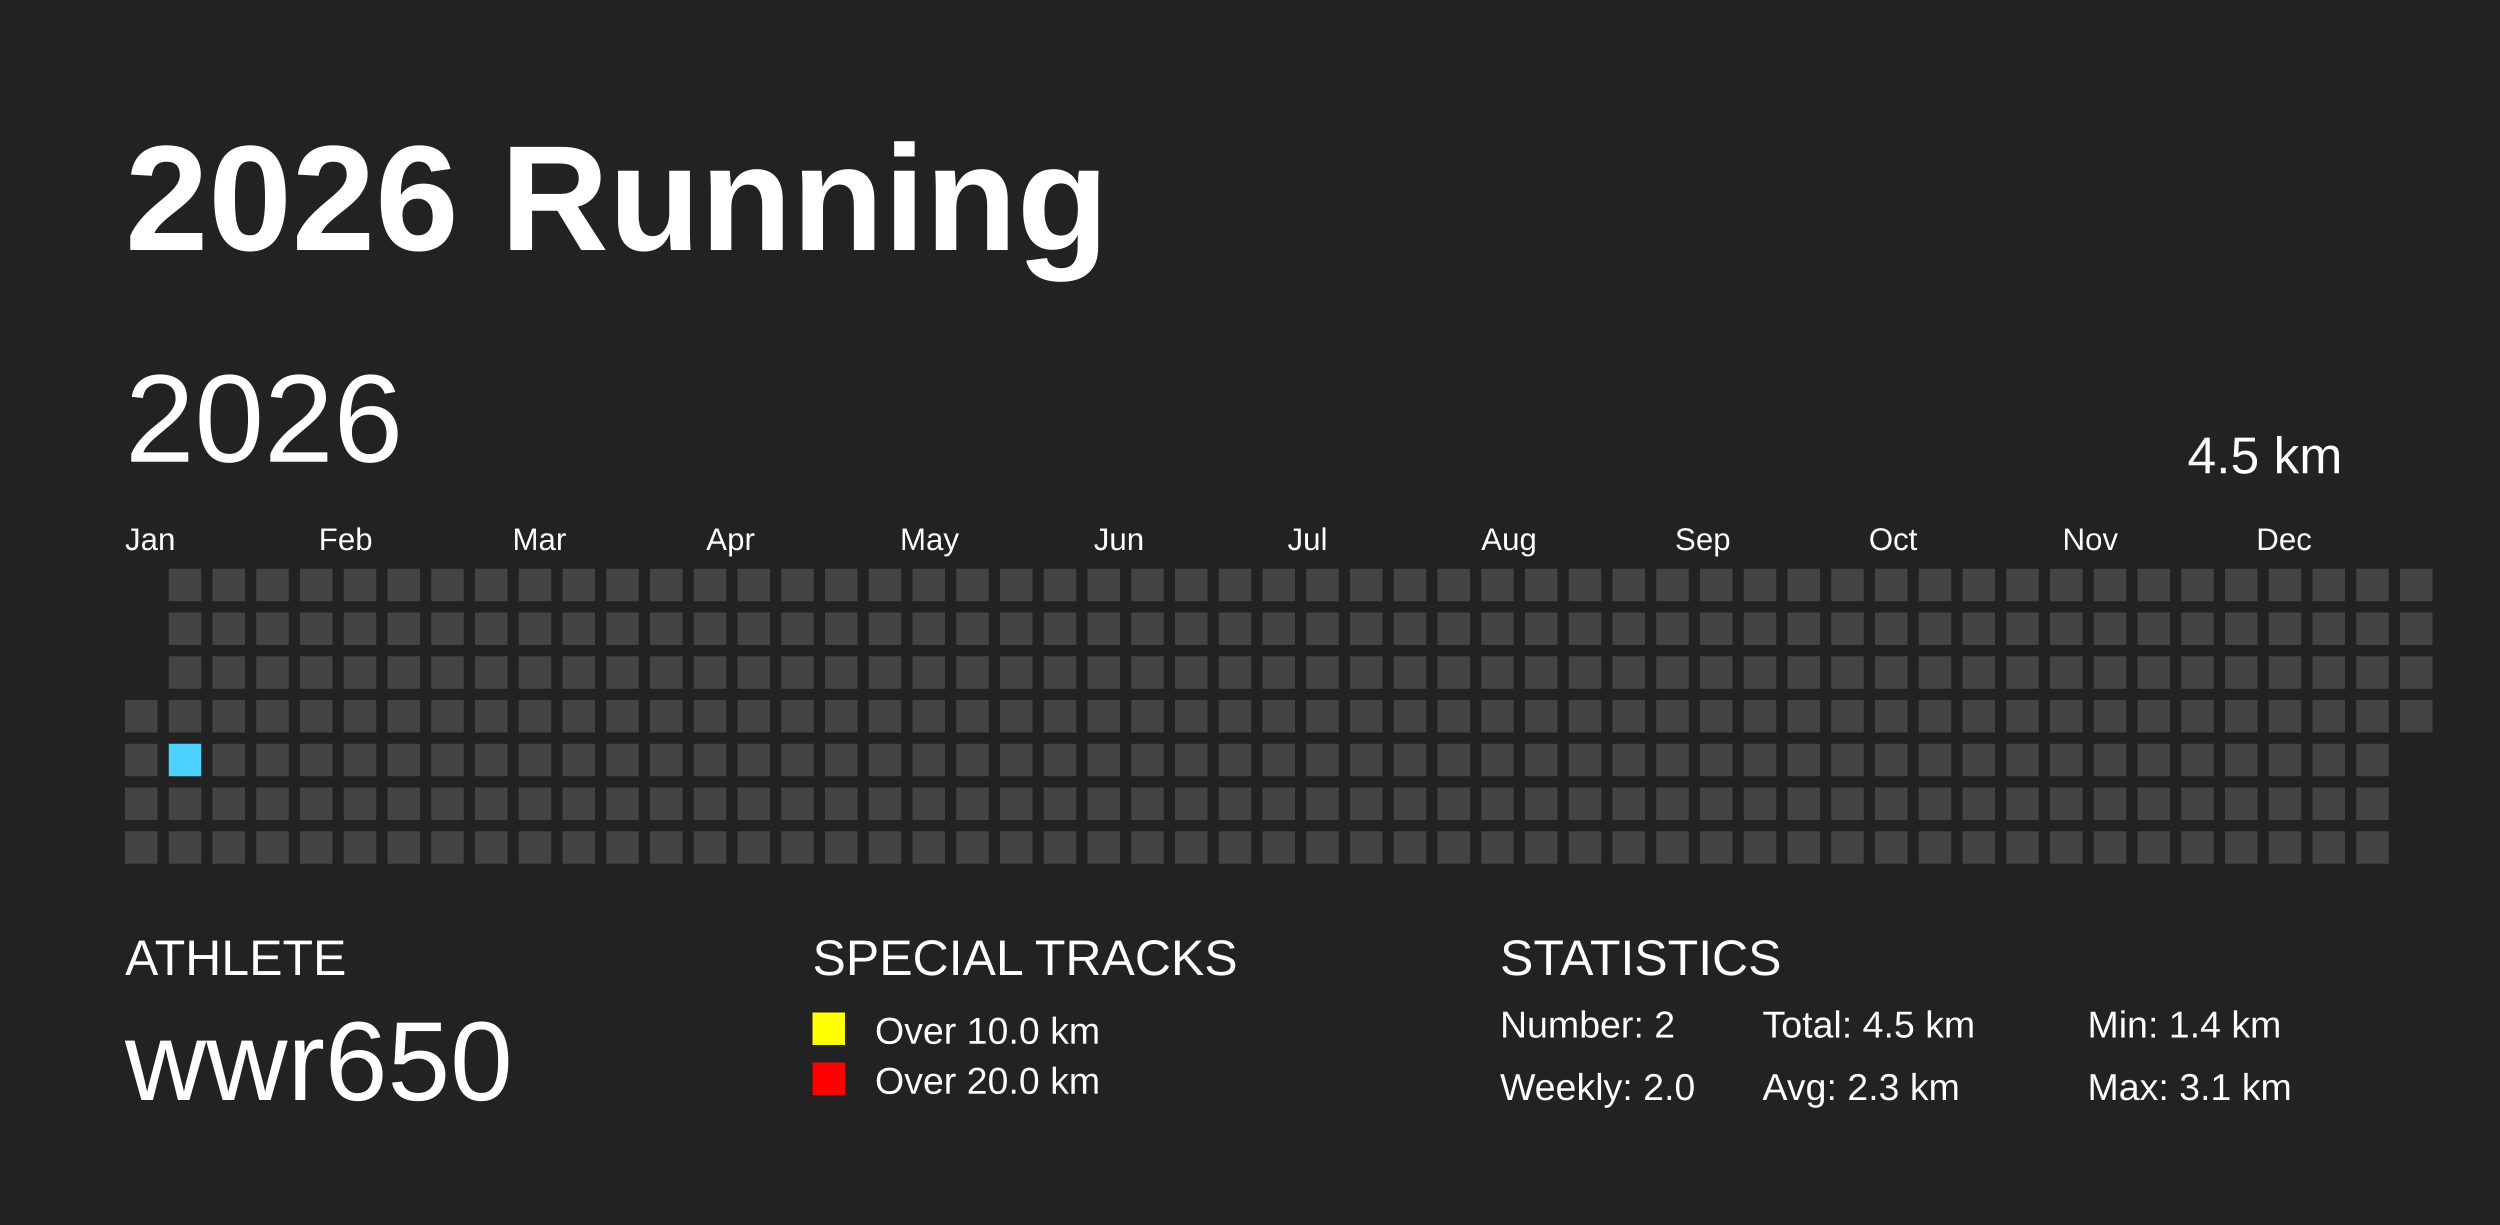
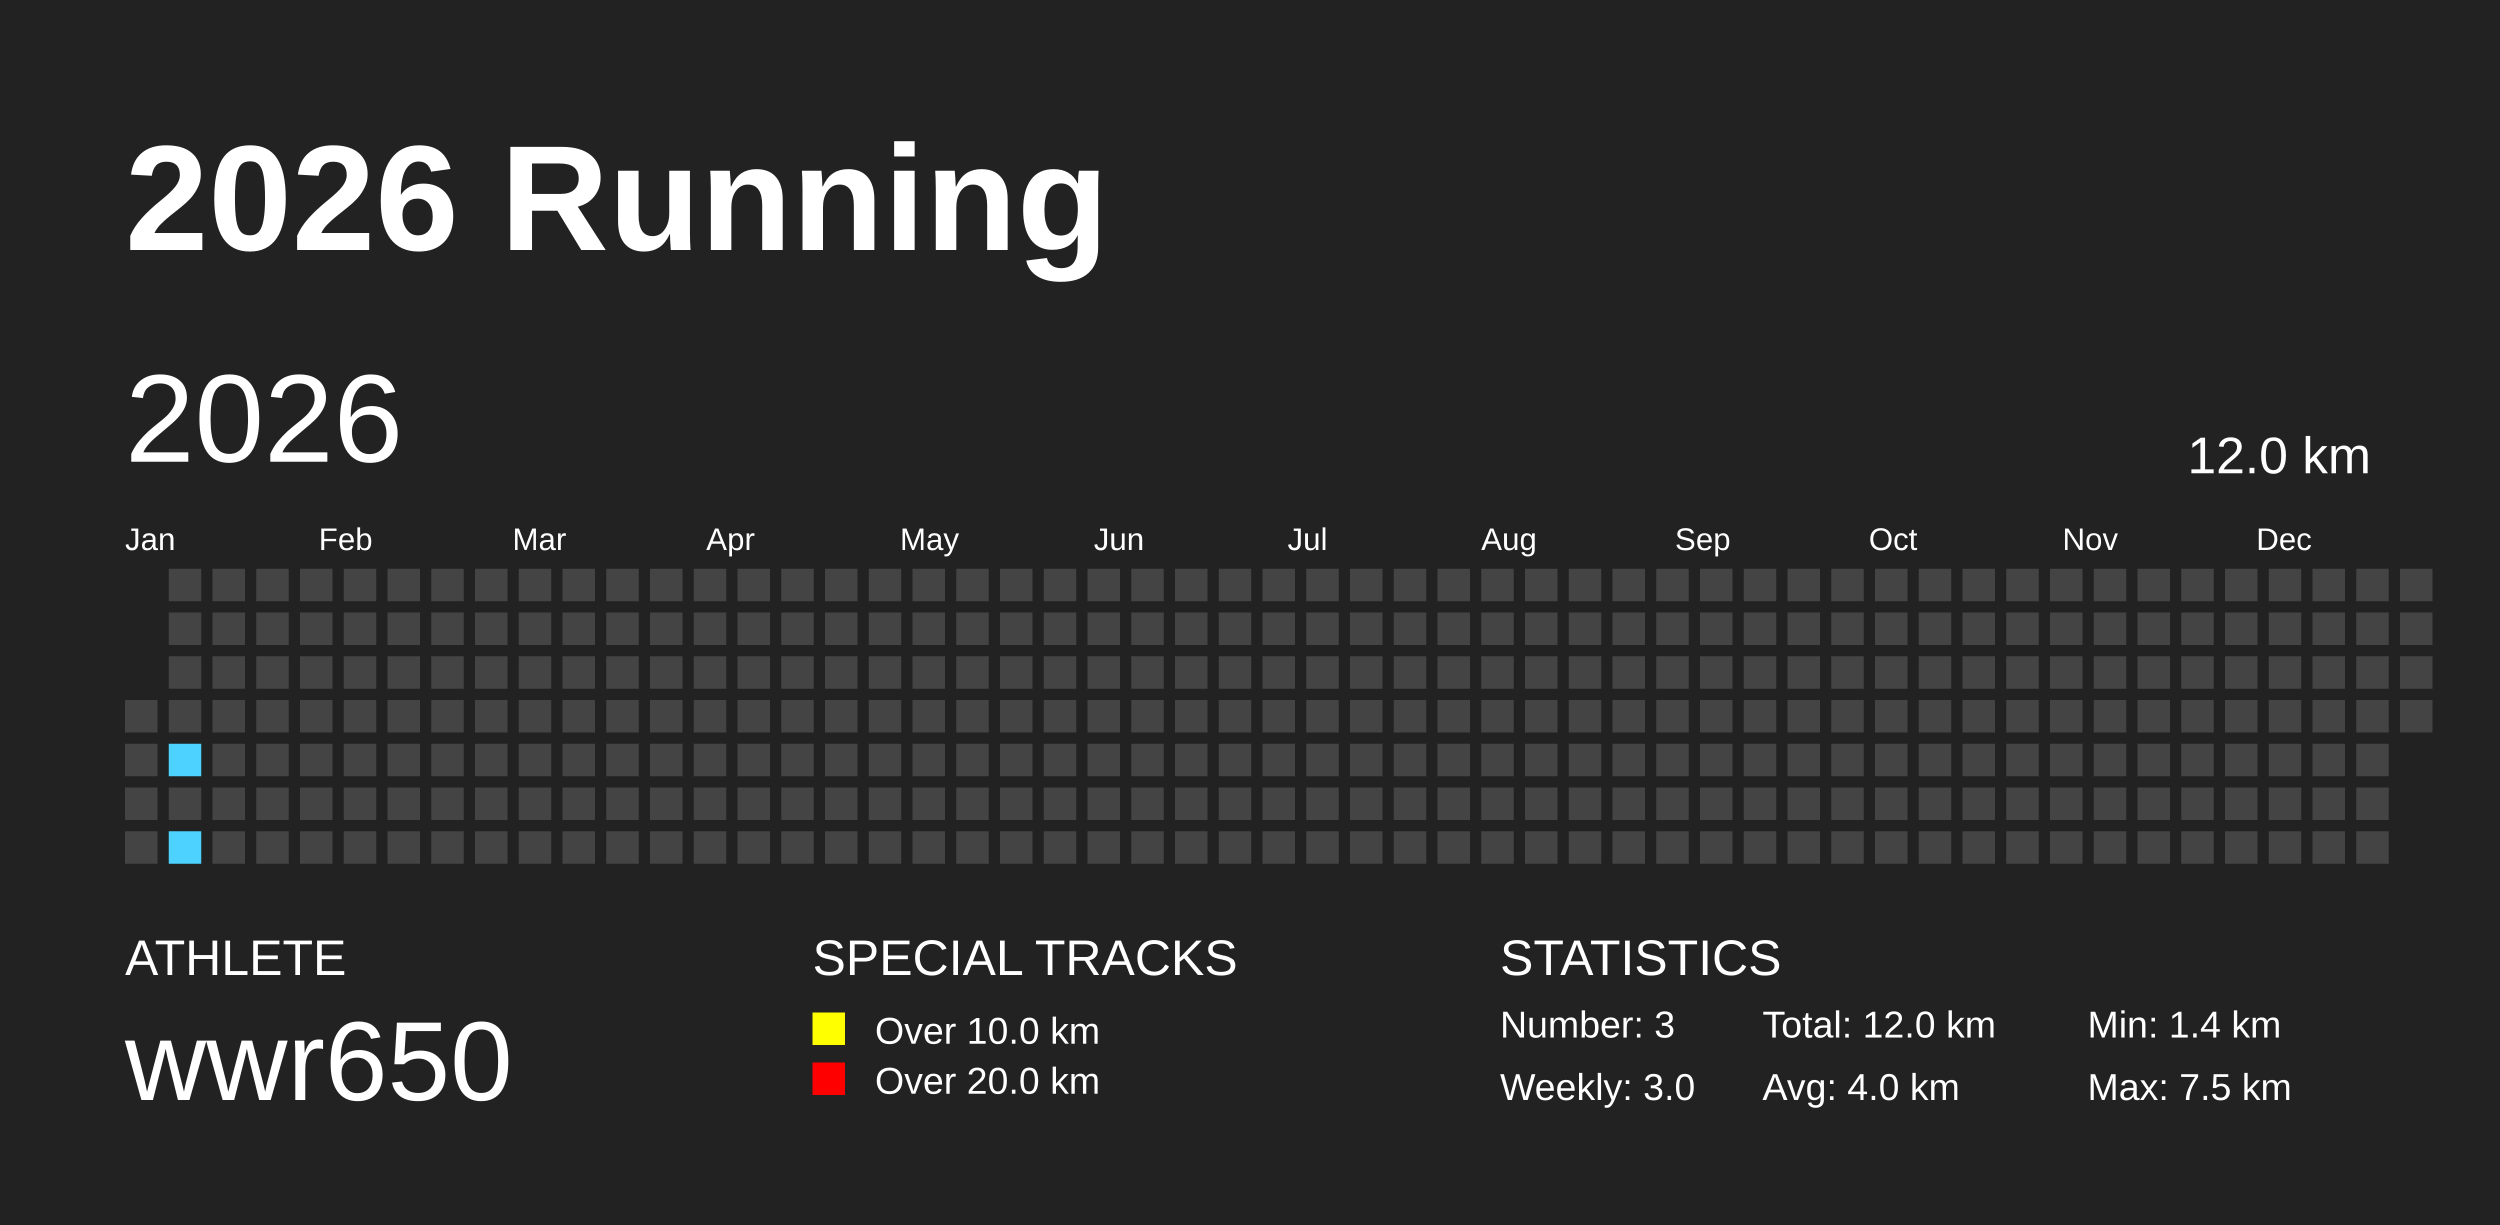
<svg xmlns="http://www.w3.org/2000/svg" baseProfile="full" height="98mm" version="1.1" viewBox="0,0,200,98" width="200mm">
  <defs />
  <rect fill="#222222" height="98" width="200" x="0" y="0" />
  <text fill="#FFFFFF" style="font-size:12px; font-family:Arial; font-weight:bold;" x="10" y="20">2026 Running</text>
  <text fill="#FFFFFF" style="font-size:4px; font-family:Arial" x="10" y="78">ATHLETE</text>
  <text fill="#FFFFFF" style="font-size:9px; font-family:Arial" x="10" y="88">wwr650</text>
  <text fill="#FFFFFF" style="font-size:4px; font-family:Arial" x="65" y="78">SPECIAL TRACKS</text>
  <rect fill="yellow" height="2.6" width="2.6" x="65" y="81" />
  <text fill="#FFFFFF" style="font-size:3px; font-family:Arial" x="70" y="83.5">Over 10.0 km</text>
  <rect fill="red" height="2.6" width="2.6" x="65" y="85" />
  <text fill="#FFFFFF" style="font-size:3px; font-family:Arial" x="70" y="87.5">Over 20.0 km</text>
  <text fill="#FFFFFF" style="font-size:4px; font-family:Arial" x="120" y="78">STATISTICS</text>
-   <text fill="#FFFFFF" style="font-size:3px; font-family:Arial" x="120" y="83">Number: 2</text>
-   <text fill="#FFFFFF" style="font-size:3px; font-family:Arial" x="120" y="88">Weekly: 2.0</text>
-   <text fill="#FFFFFF" style="font-size:3px; font-family:Arial" x="141" y="83">Total: 4.5 km</text>
-   <text fill="#FFFFFF" style="font-size:3px; font-family:Arial" x="141" y="88">Avg: 2.3 km</text>
+   <text fill="#FFFFFF" style="font-size:3px; font-family:Arial" x="120" y="83">Number: 3</text>
+   <text fill="#FFFFFF" style="font-size:3px; font-family:Arial" x="120" y="88">Weekly: 3.0</text>
+   <text fill="#FFFFFF" style="font-size:3px; font-family:Arial" x="141" y="83">Total: 12.0 km</text>
+   <text fill="#FFFFFF" style="font-size:3px; font-family:Arial" x="141" y="88">Avg: 4.0 km</text>
  <text fill="#FFFFFF" style="font-size:3px; font-family:Arial" x="167" y="83">Min: 1.4 km</text>
-   <text fill="#FFFFFF" style="font-size:3px; font-family:Arial" x="167" y="88">Max: 3.1 km</text>
+   <text fill="#FFFFFF" style="font-size:3px; font-family:Arial" x="167" y="88">Max: 7.5 km</text>
  <text dominant-baseline="hanging" fill="#FFFFFF" style="font-size:10.0px; font-family:Arial;" x="10" y="30">2026</text>
-   <text dominant-baseline="hanging" fill="#FFFFFF" style="font-size:4.125px; font-family:Arial;" x="175" y="35">4.5 km</text>
+   <text dominant-baseline="hanging" fill="#FFFFFF" style="font-size:4.125px; font-family:Arial;" x="175" y="35">12.0 km</text>
  <text fill="#FFFFFF" style="font-size:2.5px; font-family:Arial" x="10.0" y="44">Jan</text>
  <text fill="#FFFFFF" style="font-size:2.5px; font-family:Arial" x="25.5" y="44">Feb</text>
  <text fill="#FFFFFF" style="font-size:2.5px; font-family:Arial" x="41.0" y="44">Mar</text>
  <text fill="#FFFFFF" style="font-size:2.5px; font-family:Arial" x="56.5" y="44">Apr</text>
  <text fill="#FFFFFF" style="font-size:2.5px; font-family:Arial" x="72.0" y="44">May</text>
  <text fill="#FFFFFF" style="font-size:2.5px; font-family:Arial" x="87.5" y="44">Jun</text>
  <text fill="#FFFFFF" style="font-size:2.5px; font-family:Arial" x="103.0" y="44">Jul</text>
  <text fill="#FFFFFF" style="font-size:2.5px; font-family:Arial" x="118.5" y="44">Aug</text>
  <text fill="#FFFFFF" style="font-size:2.5px; font-family:Arial" x="134.0" y="44">Sep</text>
  <text fill="#FFFFFF" style="font-size:2.5px; font-family:Arial" x="149.5" y="44">Oct</text>
  <text fill="#FFFFFF" style="font-size:2.5px; font-family:Arial" x="165.0" y="44">Nov</text>
  <text fill="#FFFFFF" style="font-size:2.5px; font-family:Arial" x="180.5" y="44">Dec</text>
  <rect fill="#444444" height="2.6" width="2.6" x="10.0" y="56.0" />
  <rect fill="#444444" height="2.6" width="2.6" x="10.0" y="59.5" />
  <rect fill="#444444" height="2.6" width="2.6" x="10.0" y="63.0" />
  <rect fill="#444444" height="2.6" width="2.6" x="10.0" y="66.5" />
  <rect fill="#444444" height="2.6" width="2.6" x="13.5" y="45.5" />
  <rect fill="#444444" height="2.6" width="2.6" x="13.5" y="49.0" />
  <rect fill="#444444" height="2.6" width="2.6" x="13.5" y="52.5" />
  <rect fill="#444444" height="2.6" width="2.6" x="13.5" y="56.0" />
  <rect fill="#4DD2FF" height="2.6" width="2.6" x="13.5" y="59.5" />
  <rect fill="#444444" height="2.6" width="2.6" x="13.5" y="63.0" />
-   <rect fill="#444444" height="2.6" width="2.6" x="13.5" y="66.5" />
+   <rect fill="#4DD2FF" height="2.6" width="2.6" x="13.5" y="66.5" />
  <rect fill="#444444" height="2.6" width="2.6" x="17.0" y="45.5" />
  <rect fill="#444444" height="2.6" width="2.6" x="17.0" y="49.0" />
  <rect fill="#444444" height="2.6" width="2.6" x="17.0" y="52.5" />
  <rect fill="#444444" height="2.6" width="2.6" x="17.0" y="56.0" />
  <rect fill="#444444" height="2.6" width="2.6" x="17.0" y="59.5" />
  <rect fill="#444444" height="2.6" width="2.6" x="17.0" y="63.0" />
  <rect fill="#444444" height="2.6" width="2.6" x="17.0" y="66.5" />
  <rect fill="#444444" height="2.6" width="2.6" x="20.5" y="45.5" />
  <rect fill="#444444" height="2.6" width="2.6" x="20.5" y="49.0" />
  <rect fill="#444444" height="2.6" width="2.6" x="20.5" y="52.5" />
  <rect fill="#444444" height="2.6" width="2.6" x="20.5" y="56.0" />
  <rect fill="#444444" height="2.6" width="2.6" x="20.5" y="59.5" />
  <rect fill="#444444" height="2.6" width="2.6" x="20.5" y="63.0" />
  <rect fill="#444444" height="2.6" width="2.6" x="20.5" y="66.5" />
  <rect fill="#444444" height="2.6" width="2.6" x="24.0" y="45.5" />
  <rect fill="#444444" height="2.6" width="2.6" x="24.0" y="49.0" />
  <rect fill="#444444" height="2.6" width="2.6" x="24.0" y="52.5" />
  <rect fill="#444444" height="2.6" width="2.6" x="24.0" y="56.0" />
  <rect fill="#444444" height="2.6" width="2.6" x="24.0" y="59.5" />
  <rect fill="#444444" height="2.6" width="2.6" x="24.0" y="63.0" />
  <rect fill="#444444" height="2.6" width="2.6" x="24.0" y="66.5" />
  <rect fill="#444444" height="2.6" width="2.6" x="27.5" y="45.5" />
  <rect fill="#444444" height="2.6" width="2.6" x="27.5" y="49.0" />
  <rect fill="#444444" height="2.6" width="2.6" x="27.5" y="52.5" />
  <rect fill="#444444" height="2.6" width="2.6" x="27.5" y="56.0" />
  <rect fill="#444444" height="2.6" width="2.6" x="27.5" y="59.5" />
  <rect fill="#444444" height="2.6" width="2.6" x="27.5" y="63.0" />
  <rect fill="#444444" height="2.6" width="2.6" x="27.5" y="66.5" />
  <rect fill="#444444" height="2.6" width="2.6" x="31.0" y="45.5" />
  <rect fill="#444444" height="2.6" width="2.6" x="31.0" y="49.0" />
  <rect fill="#444444" height="2.6" width="2.6" x="31.0" y="52.5" />
  <rect fill="#444444" height="2.6" width="2.6" x="31.0" y="56.0" />
  <rect fill="#444444" height="2.6" width="2.6" x="31.0" y="59.5" />
  <rect fill="#444444" height="2.6" width="2.6" x="31.0" y="63.0" />
  <rect fill="#444444" height="2.6" width="2.6" x="31.0" y="66.5" />
  <rect fill="#444444" height="2.6" width="2.6" x="34.5" y="45.5" />
  <rect fill="#444444" height="2.6" width="2.6" x="34.5" y="49.0" />
  <rect fill="#444444" height="2.6" width="2.6" x="34.5" y="52.5" />
  <rect fill="#444444" height="2.6" width="2.6" x="34.5" y="56.0" />
  <rect fill="#444444" height="2.6" width="2.6" x="34.5" y="59.5" />
  <rect fill="#444444" height="2.6" width="2.6" x="34.5" y="63.0" />
  <rect fill="#444444" height="2.6" width="2.6" x="34.5" y="66.5" />
  <rect fill="#444444" height="2.6" width="2.6" x="38.0" y="45.5" />
  <rect fill="#444444" height="2.6" width="2.6" x="38.0" y="49.0" />
  <rect fill="#444444" height="2.6" width="2.6" x="38.0" y="52.5" />
  <rect fill="#444444" height="2.6" width="2.6" x="38.0" y="56.0" />
  <rect fill="#444444" height="2.6" width="2.6" x="38.0" y="59.5" />
  <rect fill="#444444" height="2.6" width="2.6" x="38.0" y="63.0" />
  <rect fill="#444444" height="2.6" width="2.6" x="38.0" y="66.5" />
  <rect fill="#444444" height="2.6" width="2.6" x="41.5" y="45.5" />
  <rect fill="#444444" height="2.6" width="2.6" x="41.5" y="49.0" />
  <rect fill="#444444" height="2.6" width="2.6" x="41.5" y="52.5" />
  <rect fill="#444444" height="2.6" width="2.6" x="41.5" y="56.0" />
  <rect fill="#444444" height="2.6" width="2.6" x="41.5" y="59.5" />
  <rect fill="#444444" height="2.6" width="2.6" x="41.5" y="63.0" />
  <rect fill="#444444" height="2.6" width="2.6" x="41.5" y="66.5" />
  <rect fill="#444444" height="2.6" width="2.6" x="45.0" y="45.5" />
  <rect fill="#444444" height="2.6" width="2.6" x="45.0" y="49.0" />
  <rect fill="#444444" height="2.6" width="2.6" x="45.0" y="52.5" />
  <rect fill="#444444" height="2.6" width="2.6" x="45.0" y="56.0" />
  <rect fill="#444444" height="2.6" width="2.6" x="45.0" y="59.5" />
  <rect fill="#444444" height="2.6" width="2.6" x="45.0" y="63.0" />
  <rect fill="#444444" height="2.6" width="2.6" x="45.0" y="66.5" />
  <rect fill="#444444" height="2.6" width="2.6" x="48.5" y="45.5" />
  <rect fill="#444444" height="2.6" width="2.6" x="48.5" y="49.0" />
  <rect fill="#444444" height="2.6" width="2.6" x="48.5" y="52.5" />
  <rect fill="#444444" height="2.6" width="2.6" x="48.5" y="56.0" />
  <rect fill="#444444" height="2.6" width="2.6" x="48.5" y="59.5" />
  <rect fill="#444444" height="2.6" width="2.6" x="48.5" y="63.0" />
  <rect fill="#444444" height="2.6" width="2.6" x="48.5" y="66.5" />
  <rect fill="#444444" height="2.6" width="2.6" x="52.0" y="45.5" />
  <rect fill="#444444" height="2.6" width="2.6" x="52.0" y="49.0" />
  <rect fill="#444444" height="2.6" width="2.6" x="52.0" y="52.5" />
  <rect fill="#444444" height="2.6" width="2.6" x="52.0" y="56.0" />
  <rect fill="#444444" height="2.6" width="2.6" x="52.0" y="59.5" />
  <rect fill="#444444" height="2.6" width="2.6" x="52.0" y="63.0" />
  <rect fill="#444444" height="2.6" width="2.6" x="52.0" y="66.5" />
  <rect fill="#444444" height="2.6" width="2.6" x="55.5" y="45.5" />
  <rect fill="#444444" height="2.6" width="2.6" x="55.5" y="49.0" />
  <rect fill="#444444" height="2.6" width="2.6" x="55.5" y="52.5" />
  <rect fill="#444444" height="2.6" width="2.6" x="55.5" y="56.0" />
  <rect fill="#444444" height="2.6" width="2.6" x="55.5" y="59.5" />
  <rect fill="#444444" height="2.6" width="2.6" x="55.5" y="63.0" />
  <rect fill="#444444" height="2.6" width="2.6" x="55.5" y="66.5" />
  <rect fill="#444444" height="2.6" width="2.6" x="59.0" y="45.5" />
  <rect fill="#444444" height="2.6" width="2.6" x="59.0" y="49.0" />
  <rect fill="#444444" height="2.6" width="2.6" x="59.0" y="52.5" />
  <rect fill="#444444" height="2.6" width="2.6" x="59.0" y="56.0" />
  <rect fill="#444444" height="2.6" width="2.6" x="59.0" y="59.5" />
  <rect fill="#444444" height="2.6" width="2.6" x="59.0" y="63.0" />
  <rect fill="#444444" height="2.6" width="2.6" x="59.0" y="66.5" />
  <rect fill="#444444" height="2.6" width="2.6" x="62.5" y="45.5" />
  <rect fill="#444444" height="2.6" width="2.6" x="62.5" y="49.0" />
  <rect fill="#444444" height="2.6" width="2.6" x="62.5" y="52.5" />
  <rect fill="#444444" height="2.6" width="2.6" x="62.5" y="56.0" />
  <rect fill="#444444" height="2.6" width="2.6" x="62.5" y="59.5" />
  <rect fill="#444444" height="2.6" width="2.6" x="62.5" y="63.0" />
  <rect fill="#444444" height="2.6" width="2.6" x="62.5" y="66.5" />
  <rect fill="#444444" height="2.6" width="2.6" x="66.0" y="45.5" />
  <rect fill="#444444" height="2.6" width="2.6" x="66.0" y="49.0" />
  <rect fill="#444444" height="2.6" width="2.6" x="66.0" y="52.5" />
  <rect fill="#444444" height="2.6" width="2.6" x="66.0" y="56.0" />
  <rect fill="#444444" height="2.6" width="2.6" x="66.0" y="59.5" />
  <rect fill="#444444" height="2.6" width="2.6" x="66.0" y="63.0" />
  <rect fill="#444444" height="2.6" width="2.6" x="66.0" y="66.5" />
  <rect fill="#444444" height="2.6" width="2.6" x="69.5" y="45.5" />
  <rect fill="#444444" height="2.6" width="2.6" x="69.5" y="49.0" />
  <rect fill="#444444" height="2.6" width="2.6" x="69.5" y="52.5" />
  <rect fill="#444444" height="2.6" width="2.6" x="69.5" y="56.0" />
  <rect fill="#444444" height="2.6" width="2.6" x="69.5" y="59.5" />
  <rect fill="#444444" height="2.6" width="2.6" x="69.5" y="63.0" />
  <rect fill="#444444" height="2.6" width="2.6" x="69.5" y="66.5" />
  <rect fill="#444444" height="2.6" width="2.6" x="73.0" y="45.5" />
  <rect fill="#444444" height="2.6" width="2.6" x="73.0" y="49.0" />
  <rect fill="#444444" height="2.6" width="2.6" x="73.0" y="52.5" />
  <rect fill="#444444" height="2.6" width="2.6" x="73.0" y="56.0" />
  <rect fill="#444444" height="2.6" width="2.6" x="73.0" y="59.5" />
  <rect fill="#444444" height="2.6" width="2.6" x="73.0" y="63.0" />
  <rect fill="#444444" height="2.6" width="2.6" x="73.0" y="66.5" />
  <rect fill="#444444" height="2.6" width="2.6" x="76.5" y="45.5" />
  <rect fill="#444444" height="2.6" width="2.6" x="76.5" y="49.0" />
  <rect fill="#444444" height="2.6" width="2.6" x="76.5" y="52.5" />
  <rect fill="#444444" height="2.6" width="2.6" x="76.5" y="56.0" />
  <rect fill="#444444" height="2.6" width="2.6" x="76.5" y="59.5" />
  <rect fill="#444444" height="2.6" width="2.6" x="76.5" y="63.0" />
  <rect fill="#444444" height="2.6" width="2.6" x="76.5" y="66.5" />
  <rect fill="#444444" height="2.6" width="2.6" x="80.0" y="45.5" />
  <rect fill="#444444" height="2.6" width="2.6" x="80.0" y="49.0" />
  <rect fill="#444444" height="2.6" width="2.6" x="80.0" y="52.5" />
  <rect fill="#444444" height="2.6" width="2.6" x="80.0" y="56.0" />
  <rect fill="#444444" height="2.6" width="2.6" x="80.0" y="59.5" />
  <rect fill="#444444" height="2.6" width="2.6" x="80.0" y="63.0" />
  <rect fill="#444444" height="2.6" width="2.6" x="80.0" y="66.5" />
  <rect fill="#444444" height="2.6" width="2.6" x="83.5" y="45.5" />
  <rect fill="#444444" height="2.6" width="2.6" x="83.5" y="49.0" />
  <rect fill="#444444" height="2.6" width="2.6" x="83.5" y="52.5" />
  <rect fill="#444444" height="2.6" width="2.6" x="83.5" y="56.0" />
  <rect fill="#444444" height="2.6" width="2.6" x="83.5" y="59.5" />
  <rect fill="#444444" height="2.6" width="2.6" x="83.5" y="63.0" />
  <rect fill="#444444" height="2.6" width="2.6" x="83.5" y="66.5" />
  <rect fill="#444444" height="2.6" width="2.6" x="87.0" y="45.5" />
  <rect fill="#444444" height="2.6" width="2.6" x="87.0" y="49.0" />
  <rect fill="#444444" height="2.6" width="2.6" x="87.0" y="52.5" />
  <rect fill="#444444" height="2.6" width="2.6" x="87.0" y="56.0" />
  <rect fill="#444444" height="2.6" width="2.6" x="87.0" y="59.5" />
  <rect fill="#444444" height="2.6" width="2.6" x="87.0" y="63.0" />
  <rect fill="#444444" height="2.6" width="2.6" x="87.0" y="66.5" />
  <rect fill="#444444" height="2.6" width="2.6" x="90.5" y="45.5" />
  <rect fill="#444444" height="2.6" width="2.6" x="90.5" y="49.0" />
  <rect fill="#444444" height="2.6" width="2.6" x="90.5" y="52.5" />
  <rect fill="#444444" height="2.6" width="2.6" x="90.5" y="56.0" />
  <rect fill="#444444" height="2.6" width="2.6" x="90.5" y="59.5" />
  <rect fill="#444444" height="2.6" width="2.6" x="90.5" y="63.0" />
  <rect fill="#444444" height="2.6" width="2.6" x="90.5" y="66.5" />
  <rect fill="#444444" height="2.6" width="2.6" x="94.0" y="45.5" />
  <rect fill="#444444" height="2.6" width="2.6" x="94.0" y="49.0" />
  <rect fill="#444444" height="2.6" width="2.6" x="94.0" y="52.5" />
  <rect fill="#444444" height="2.6" width="2.6" x="94.0" y="56.0" />
  <rect fill="#444444" height="2.6" width="2.6" x="94.0" y="59.5" />
  <rect fill="#444444" height="2.6" width="2.6" x="94.0" y="63.0" />
  <rect fill="#444444" height="2.6" width="2.6" x="94.0" y="66.5" />
  <rect fill="#444444" height="2.6" width="2.6" x="97.5" y="45.5" />
  <rect fill="#444444" height="2.6" width="2.6" x="97.5" y="49.0" />
  <rect fill="#444444" height="2.6" width="2.6" x="97.5" y="52.5" />
  <rect fill="#444444" height="2.6" width="2.6" x="97.5" y="56.0" />
  <rect fill="#444444" height="2.6" width="2.6" x="97.5" y="59.5" />
  <rect fill="#444444" height="2.6" width="2.6" x="97.5" y="63.0" />
  <rect fill="#444444" height="2.6" width="2.6" x="97.5" y="66.5" />
  <rect fill="#444444" height="2.6" width="2.6" x="101.0" y="45.5" />
  <rect fill="#444444" height="2.6" width="2.6" x="101.0" y="49.0" />
  <rect fill="#444444" height="2.6" width="2.6" x="101.0" y="52.5" />
  <rect fill="#444444" height="2.6" width="2.6" x="101.0" y="56.0" />
  <rect fill="#444444" height="2.6" width="2.6" x="101.0" y="59.5" />
  <rect fill="#444444" height="2.6" width="2.6" x="101.0" y="63.0" />
  <rect fill="#444444" height="2.6" width="2.6" x="101.0" y="66.5" />
  <rect fill="#444444" height="2.6" width="2.6" x="104.5" y="45.5" />
  <rect fill="#444444" height="2.6" width="2.6" x="104.5" y="49.0" />
  <rect fill="#444444" height="2.6" width="2.6" x="104.5" y="52.5" />
  <rect fill="#444444" height="2.6" width="2.6" x="104.5" y="56.0" />
  <rect fill="#444444" height="2.6" width="2.6" x="104.5" y="59.5" />
  <rect fill="#444444" height="2.6" width="2.6" x="104.5" y="63.0" />
  <rect fill="#444444" height="2.6" width="2.6" x="104.5" y="66.5" />
  <rect fill="#444444" height="2.6" width="2.6" x="108.0" y="45.5" />
  <rect fill="#444444" height="2.6" width="2.6" x="108.0" y="49.0" />
  <rect fill="#444444" height="2.6" width="2.6" x="108.0" y="52.5" />
  <rect fill="#444444" height="2.6" width="2.6" x="108.0" y="56.0" />
  <rect fill="#444444" height="2.6" width="2.6" x="108.0" y="59.5" />
  <rect fill="#444444" height="2.6" width="2.6" x="108.0" y="63.0" />
  <rect fill="#444444" height="2.6" width="2.6" x="108.0" y="66.5" />
  <rect fill="#444444" height="2.6" width="2.6" x="111.5" y="45.5" />
  <rect fill="#444444" height="2.6" width="2.6" x="111.5" y="49.0" />
  <rect fill="#444444" height="2.6" width="2.6" x="111.5" y="52.5" />
  <rect fill="#444444" height="2.6" width="2.6" x="111.5" y="56.0" />
  <rect fill="#444444" height="2.6" width="2.6" x="111.5" y="59.5" />
  <rect fill="#444444" height="2.6" width="2.6" x="111.5" y="63.0" />
  <rect fill="#444444" height="2.6" width="2.6" x="111.5" y="66.5" />
  <rect fill="#444444" height="2.6" width="2.6" x="115.0" y="45.5" />
  <rect fill="#444444" height="2.6" width="2.6" x="115.0" y="49.0" />
  <rect fill="#444444" height="2.6" width="2.6" x="115.0" y="52.5" />
  <rect fill="#444444" height="2.6" width="2.6" x="115.0" y="56.0" />
  <rect fill="#444444" height="2.6" width="2.6" x="115.0" y="59.5" />
  <rect fill="#444444" height="2.6" width="2.6" x="115.0" y="63.0" />
  <rect fill="#444444" height="2.6" width="2.6" x="115.0" y="66.5" />
  <rect fill="#444444" height="2.6" width="2.6" x="118.5" y="45.5" />
  <rect fill="#444444" height="2.6" width="2.6" x="118.5" y="49.0" />
  <rect fill="#444444" height="2.6" width="2.6" x="118.5" y="52.5" />
  <rect fill="#444444" height="2.6" width="2.6" x="118.5" y="56.0" />
  <rect fill="#444444" height="2.6" width="2.6" x="118.5" y="59.5" />
  <rect fill="#444444" height="2.6" width="2.6" x="118.5" y="63.0" />
  <rect fill="#444444" height="2.6" width="2.6" x="118.5" y="66.5" />
  <rect fill="#444444" height="2.6" width="2.6" x="122.0" y="45.5" />
  <rect fill="#444444" height="2.6" width="2.6" x="122.0" y="49.0" />
  <rect fill="#444444" height="2.6" width="2.6" x="122.0" y="52.5" />
  <rect fill="#444444" height="2.6" width="2.6" x="122.0" y="56.0" />
  <rect fill="#444444" height="2.6" width="2.6" x="122.0" y="59.5" />
  <rect fill="#444444" height="2.6" width="2.6" x="122.0" y="63.0" />
  <rect fill="#444444" height="2.6" width="2.6" x="122.0" y="66.5" />
  <rect fill="#444444" height="2.6" width="2.6" x="125.5" y="45.5" />
  <rect fill="#444444" height="2.6" width="2.6" x="125.5" y="49.0" />
  <rect fill="#444444" height="2.6" width="2.6" x="125.5" y="52.5" />
  <rect fill="#444444" height="2.6" width="2.6" x="125.5" y="56.0" />
  <rect fill="#444444" height="2.6" width="2.6" x="125.5" y="59.5" />
  <rect fill="#444444" height="2.6" width="2.6" x="125.5" y="63.0" />
  <rect fill="#444444" height="2.6" width="2.6" x="125.5" y="66.5" />
  <rect fill="#444444" height="2.6" width="2.6" x="129.0" y="45.5" />
  <rect fill="#444444" height="2.6" width="2.6" x="129.0" y="49.0" />
  <rect fill="#444444" height="2.6" width="2.6" x="129.0" y="52.5" />
  <rect fill="#444444" height="2.6" width="2.6" x="129.0" y="56.0" />
  <rect fill="#444444" height="2.6" width="2.6" x="129.0" y="59.5" />
  <rect fill="#444444" height="2.6" width="2.6" x="129.0" y="63.0" />
  <rect fill="#444444" height="2.6" width="2.6" x="129.0" y="66.5" />
  <rect fill="#444444" height="2.6" width="2.6" x="132.5" y="45.5" />
  <rect fill="#444444" height="2.6" width="2.6" x="132.5" y="49.0" />
  <rect fill="#444444" height="2.6" width="2.6" x="132.5" y="52.5" />
  <rect fill="#444444" height="2.6" width="2.6" x="132.5" y="56.0" />
  <rect fill="#444444" height="2.6" width="2.6" x="132.5" y="59.5" />
  <rect fill="#444444" height="2.6" width="2.6" x="132.5" y="63.0" />
  <rect fill="#444444" height="2.6" width="2.6" x="132.5" y="66.5" />
  <rect fill="#444444" height="2.6" width="2.6" x="136.0" y="45.5" />
  <rect fill="#444444" height="2.6" width="2.6" x="136.0" y="49.0" />
  <rect fill="#444444" height="2.6" width="2.6" x="136.0" y="52.5" />
  <rect fill="#444444" height="2.6" width="2.6" x="136.0" y="56.0" />
  <rect fill="#444444" height="2.6" width="2.6" x="136.0" y="59.5" />
  <rect fill="#444444" height="2.6" width="2.6" x="136.0" y="63.0" />
  <rect fill="#444444" height="2.6" width="2.6" x="136.0" y="66.5" />
  <rect fill="#444444" height="2.6" width="2.6" x="139.5" y="45.5" />
  <rect fill="#444444" height="2.6" width="2.6" x="139.5" y="49.0" />
  <rect fill="#444444" height="2.6" width="2.6" x="139.5" y="52.5" />
  <rect fill="#444444" height="2.6" width="2.6" x="139.5" y="56.0" />
  <rect fill="#444444" height="2.6" width="2.6" x="139.5" y="59.5" />
  <rect fill="#444444" height="2.6" width="2.6" x="139.5" y="63.0" />
  <rect fill="#444444" height="2.6" width="2.6" x="139.5" y="66.5" />
  <rect fill="#444444" height="2.6" width="2.6" x="143.0" y="45.5" />
  <rect fill="#444444" height="2.6" width="2.6" x="143.0" y="49.0" />
  <rect fill="#444444" height="2.6" width="2.6" x="143.0" y="52.5" />
  <rect fill="#444444" height="2.6" width="2.6" x="143.0" y="56.0" />
  <rect fill="#444444" height="2.6" width="2.6" x="143.0" y="59.5" />
  <rect fill="#444444" height="2.6" width="2.6" x="143.0" y="63.0" />
  <rect fill="#444444" height="2.6" width="2.6" x="143.0" y="66.5" />
  <rect fill="#444444" height="2.6" width="2.6" x="146.5" y="45.5" />
  <rect fill="#444444" height="2.6" width="2.6" x="146.5" y="49.0" />
  <rect fill="#444444" height="2.6" width="2.6" x="146.5" y="52.5" />
  <rect fill="#444444" height="2.6" width="2.6" x="146.5" y="56.0" />
  <rect fill="#444444" height="2.6" width="2.6" x="146.5" y="59.5" />
  <rect fill="#444444" height="2.6" width="2.6" x="146.5" y="63.0" />
  <rect fill="#444444" height="2.6" width="2.6" x="146.5" y="66.5" />
  <rect fill="#444444" height="2.6" width="2.6" x="150.0" y="45.5" />
  <rect fill="#444444" height="2.6" width="2.6" x="150.0" y="49.0" />
  <rect fill="#444444" height="2.6" width="2.6" x="150.0" y="52.5" />
  <rect fill="#444444" height="2.6" width="2.6" x="150.0" y="56.0" />
  <rect fill="#444444" height="2.6" width="2.6" x="150.0" y="59.5" />
  <rect fill="#444444" height="2.6" width="2.6" x="150.0" y="63.0" />
  <rect fill="#444444" height="2.6" width="2.6" x="150.0" y="66.5" />
  <rect fill="#444444" height="2.6" width="2.6" x="153.5" y="45.5" />
  <rect fill="#444444" height="2.6" width="2.6" x="153.5" y="49.0" />
  <rect fill="#444444" height="2.6" width="2.6" x="153.5" y="52.5" />
  <rect fill="#444444" height="2.6" width="2.6" x="153.5" y="56.0" />
  <rect fill="#444444" height="2.6" width="2.6" x="153.5" y="59.5" />
  <rect fill="#444444" height="2.6" width="2.6" x="153.5" y="63.0" />
  <rect fill="#444444" height="2.6" width="2.6" x="153.5" y="66.5" />
  <rect fill="#444444" height="2.6" width="2.6" x="157.0" y="45.5" />
  <rect fill="#444444" height="2.6" width="2.6" x="157.0" y="49.0" />
  <rect fill="#444444" height="2.6" width="2.6" x="157.0" y="52.5" />
  <rect fill="#444444" height="2.6" width="2.6" x="157.0" y="56.0" />
  <rect fill="#444444" height="2.6" width="2.6" x="157.0" y="59.5" />
  <rect fill="#444444" height="2.6" width="2.6" x="157.0" y="63.0" />
  <rect fill="#444444" height="2.6" width="2.6" x="157.0" y="66.5" />
  <rect fill="#444444" height="2.6" width="2.6" x="160.5" y="45.5" />
  <rect fill="#444444" height="2.6" width="2.6" x="160.5" y="49.0" />
  <rect fill="#444444" height="2.6" width="2.6" x="160.5" y="52.5" />
  <rect fill="#444444" height="2.6" width="2.6" x="160.5" y="56.0" />
  <rect fill="#444444" height="2.6" width="2.6" x="160.5" y="59.5" />
  <rect fill="#444444" height="2.6" width="2.6" x="160.5" y="63.0" />
  <rect fill="#444444" height="2.6" width="2.6" x="160.5" y="66.5" />
  <rect fill="#444444" height="2.6" width="2.6" x="164.0" y="45.5" />
  <rect fill="#444444" height="2.6" width="2.6" x="164.0" y="49.0" />
  <rect fill="#444444" height="2.6" width="2.6" x="164.0" y="52.5" />
  <rect fill="#444444" height="2.6" width="2.6" x="164.0" y="56.0" />
  <rect fill="#444444" height="2.6" width="2.6" x="164.0" y="59.5" />
  <rect fill="#444444" height="2.6" width="2.6" x="164.0" y="63.0" />
  <rect fill="#444444" height="2.6" width="2.6" x="164.0" y="66.5" />
  <rect fill="#444444" height="2.6" width="2.6" x="167.5" y="45.5" />
  <rect fill="#444444" height="2.6" width="2.6" x="167.5" y="49.0" />
  <rect fill="#444444" height="2.6" width="2.6" x="167.5" y="52.5" />
  <rect fill="#444444" height="2.6" width="2.6" x="167.5" y="56.0" />
  <rect fill="#444444" height="2.6" width="2.6" x="167.5" y="59.5" />
  <rect fill="#444444" height="2.6" width="2.6" x="167.5" y="63.0" />
  <rect fill="#444444" height="2.6" width="2.6" x="167.5" y="66.5" />
  <rect fill="#444444" height="2.6" width="2.6" x="171.0" y="45.5" />
  <rect fill="#444444" height="2.6" width="2.6" x="171.0" y="49.0" />
  <rect fill="#444444" height="2.6" width="2.6" x="171.0" y="52.5" />
  <rect fill="#444444" height="2.6" width="2.6" x="171.0" y="56.0" />
  <rect fill="#444444" height="2.6" width="2.6" x="171.0" y="59.5" />
  <rect fill="#444444" height="2.6" width="2.6" x="171.0" y="63.0" />
  <rect fill="#444444" height="2.6" width="2.6" x="171.0" y="66.5" />
  <rect fill="#444444" height="2.6" width="2.6" x="174.5" y="45.5" />
  <rect fill="#444444" height="2.6" width="2.6" x="174.5" y="49.0" />
  <rect fill="#444444" height="2.6" width="2.6" x="174.5" y="52.5" />
  <rect fill="#444444" height="2.6" width="2.6" x="174.5" y="56.0" />
  <rect fill="#444444" height="2.6" width="2.6" x="174.5" y="59.5" />
  <rect fill="#444444" height="2.6" width="2.6" x="174.5" y="63.0" />
  <rect fill="#444444" height="2.6" width="2.6" x="174.5" y="66.5" />
  <rect fill="#444444" height="2.6" width="2.6" x="178.0" y="45.5" />
  <rect fill="#444444" height="2.6" width="2.6" x="178.0" y="49.0" />
  <rect fill="#444444" height="2.6" width="2.6" x="178.0" y="52.5" />
  <rect fill="#444444" height="2.6" width="2.6" x="178.0" y="56.0" />
  <rect fill="#444444" height="2.6" width="2.6" x="178.0" y="59.5" />
  <rect fill="#444444" height="2.6" width="2.6" x="178.0" y="63.0" />
  <rect fill="#444444" height="2.6" width="2.6" x="178.0" y="66.5" />
  <rect fill="#444444" height="2.6" width="2.6" x="181.5" y="45.5" />
  <rect fill="#444444" height="2.6" width="2.6" x="181.5" y="49.0" />
  <rect fill="#444444" height="2.6" width="2.6" x="181.5" y="52.5" />
  <rect fill="#444444" height="2.6" width="2.6" x="181.5" y="56.0" />
  <rect fill="#444444" height="2.6" width="2.6" x="181.5" y="59.5" />
  <rect fill="#444444" height="2.6" width="2.6" x="181.5" y="63.0" />
  <rect fill="#444444" height="2.6" width="2.6" x="181.5" y="66.5" />
  <rect fill="#444444" height="2.6" width="2.6" x="185.0" y="45.5" />
  <rect fill="#444444" height="2.6" width="2.6" x="185.0" y="49.0" />
  <rect fill="#444444" height="2.6" width="2.6" x="185.0" y="52.5" />
  <rect fill="#444444" height="2.6" width="2.6" x="185.0" y="56.0" />
  <rect fill="#444444" height="2.6" width="2.6" x="185.0" y="59.5" />
  <rect fill="#444444" height="2.6" width="2.6" x="185.0" y="63.0" />
  <rect fill="#444444" height="2.6" width="2.6" x="185.0" y="66.5" />
  <rect fill="#444444" height="2.6" width="2.6" x="188.5" y="45.5" />
  <rect fill="#444444" height="2.6" width="2.6" x="188.5" y="49.0" />
  <rect fill="#444444" height="2.6" width="2.6" x="188.5" y="52.5" />
  <rect fill="#444444" height="2.6" width="2.6" x="188.5" y="56.0" />
  <rect fill="#444444" height="2.6" width="2.6" x="188.5" y="59.5" />
  <rect fill="#444444" height="2.6" width="2.6" x="188.5" y="63.0" />
  <rect fill="#444444" height="2.6" width="2.6" x="188.5" y="66.5" />
  <rect fill="#444444" height="2.6" width="2.6" x="192.0" y="45.5" />
  <rect fill="#444444" height="2.6" width="2.6" x="192.0" y="49.0" />
  <rect fill="#444444" height="2.6" width="2.6" x="192.0" y="52.5" />
  <rect fill="#444444" height="2.6" width="2.6" x="192.0" y="56.0" />
</svg>
